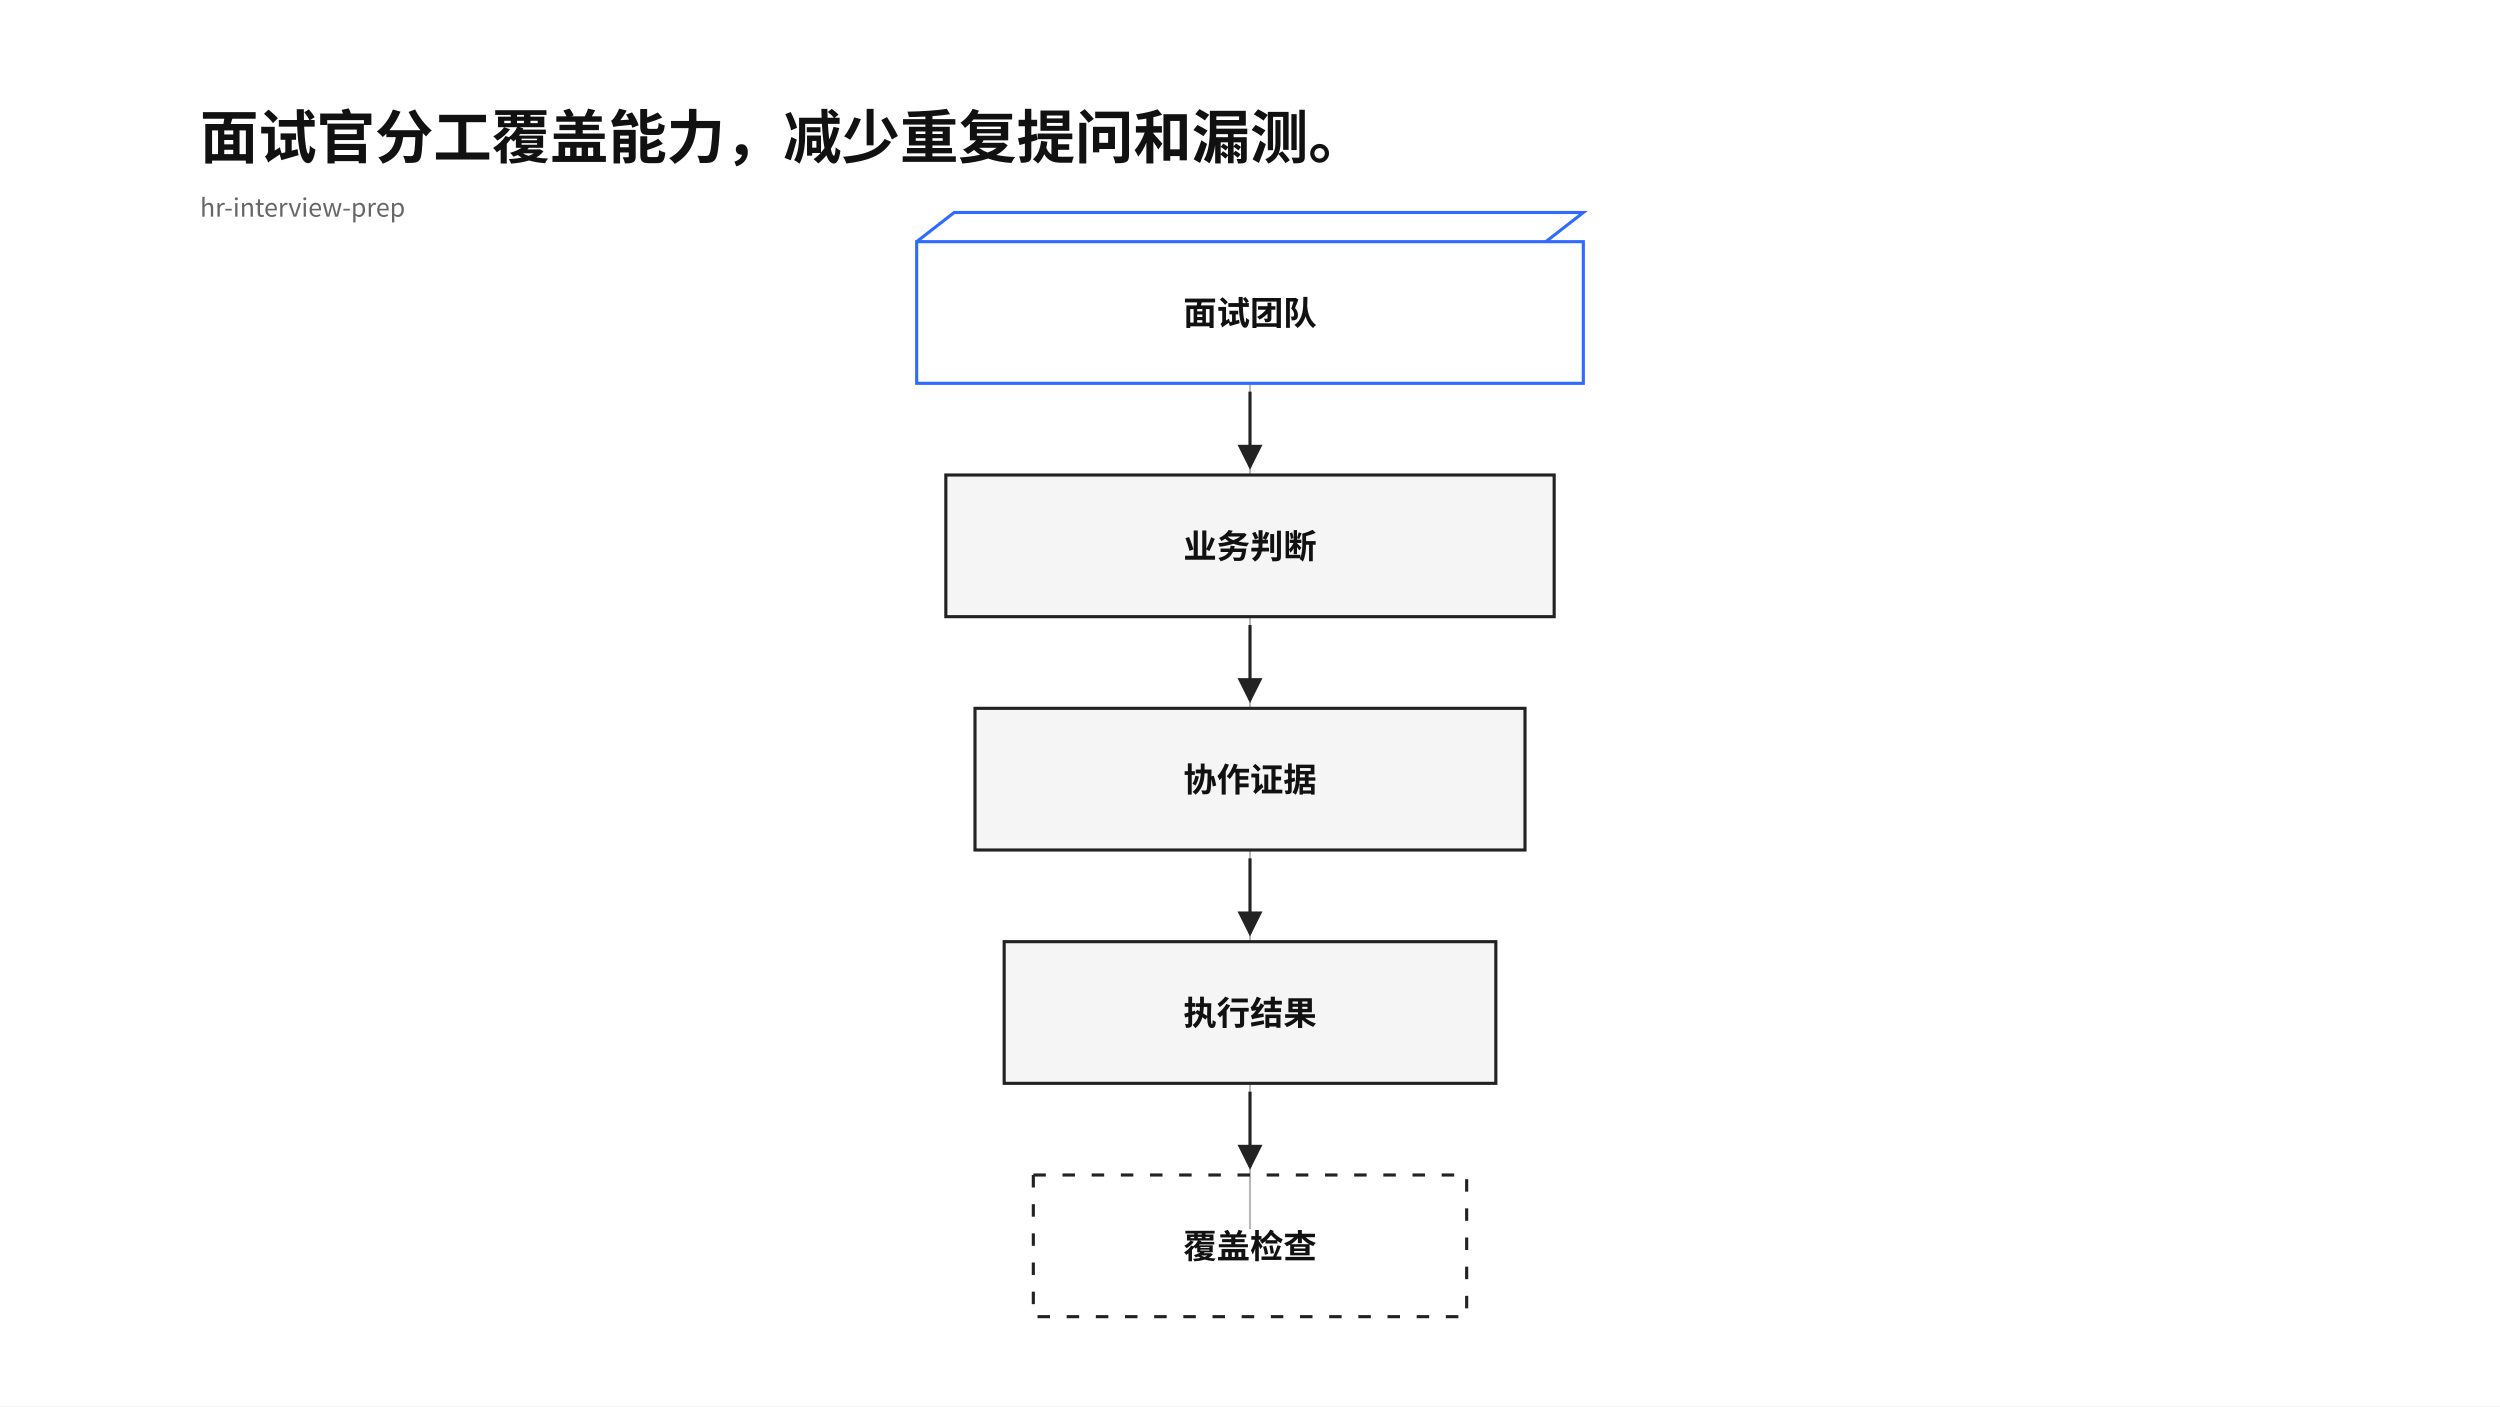
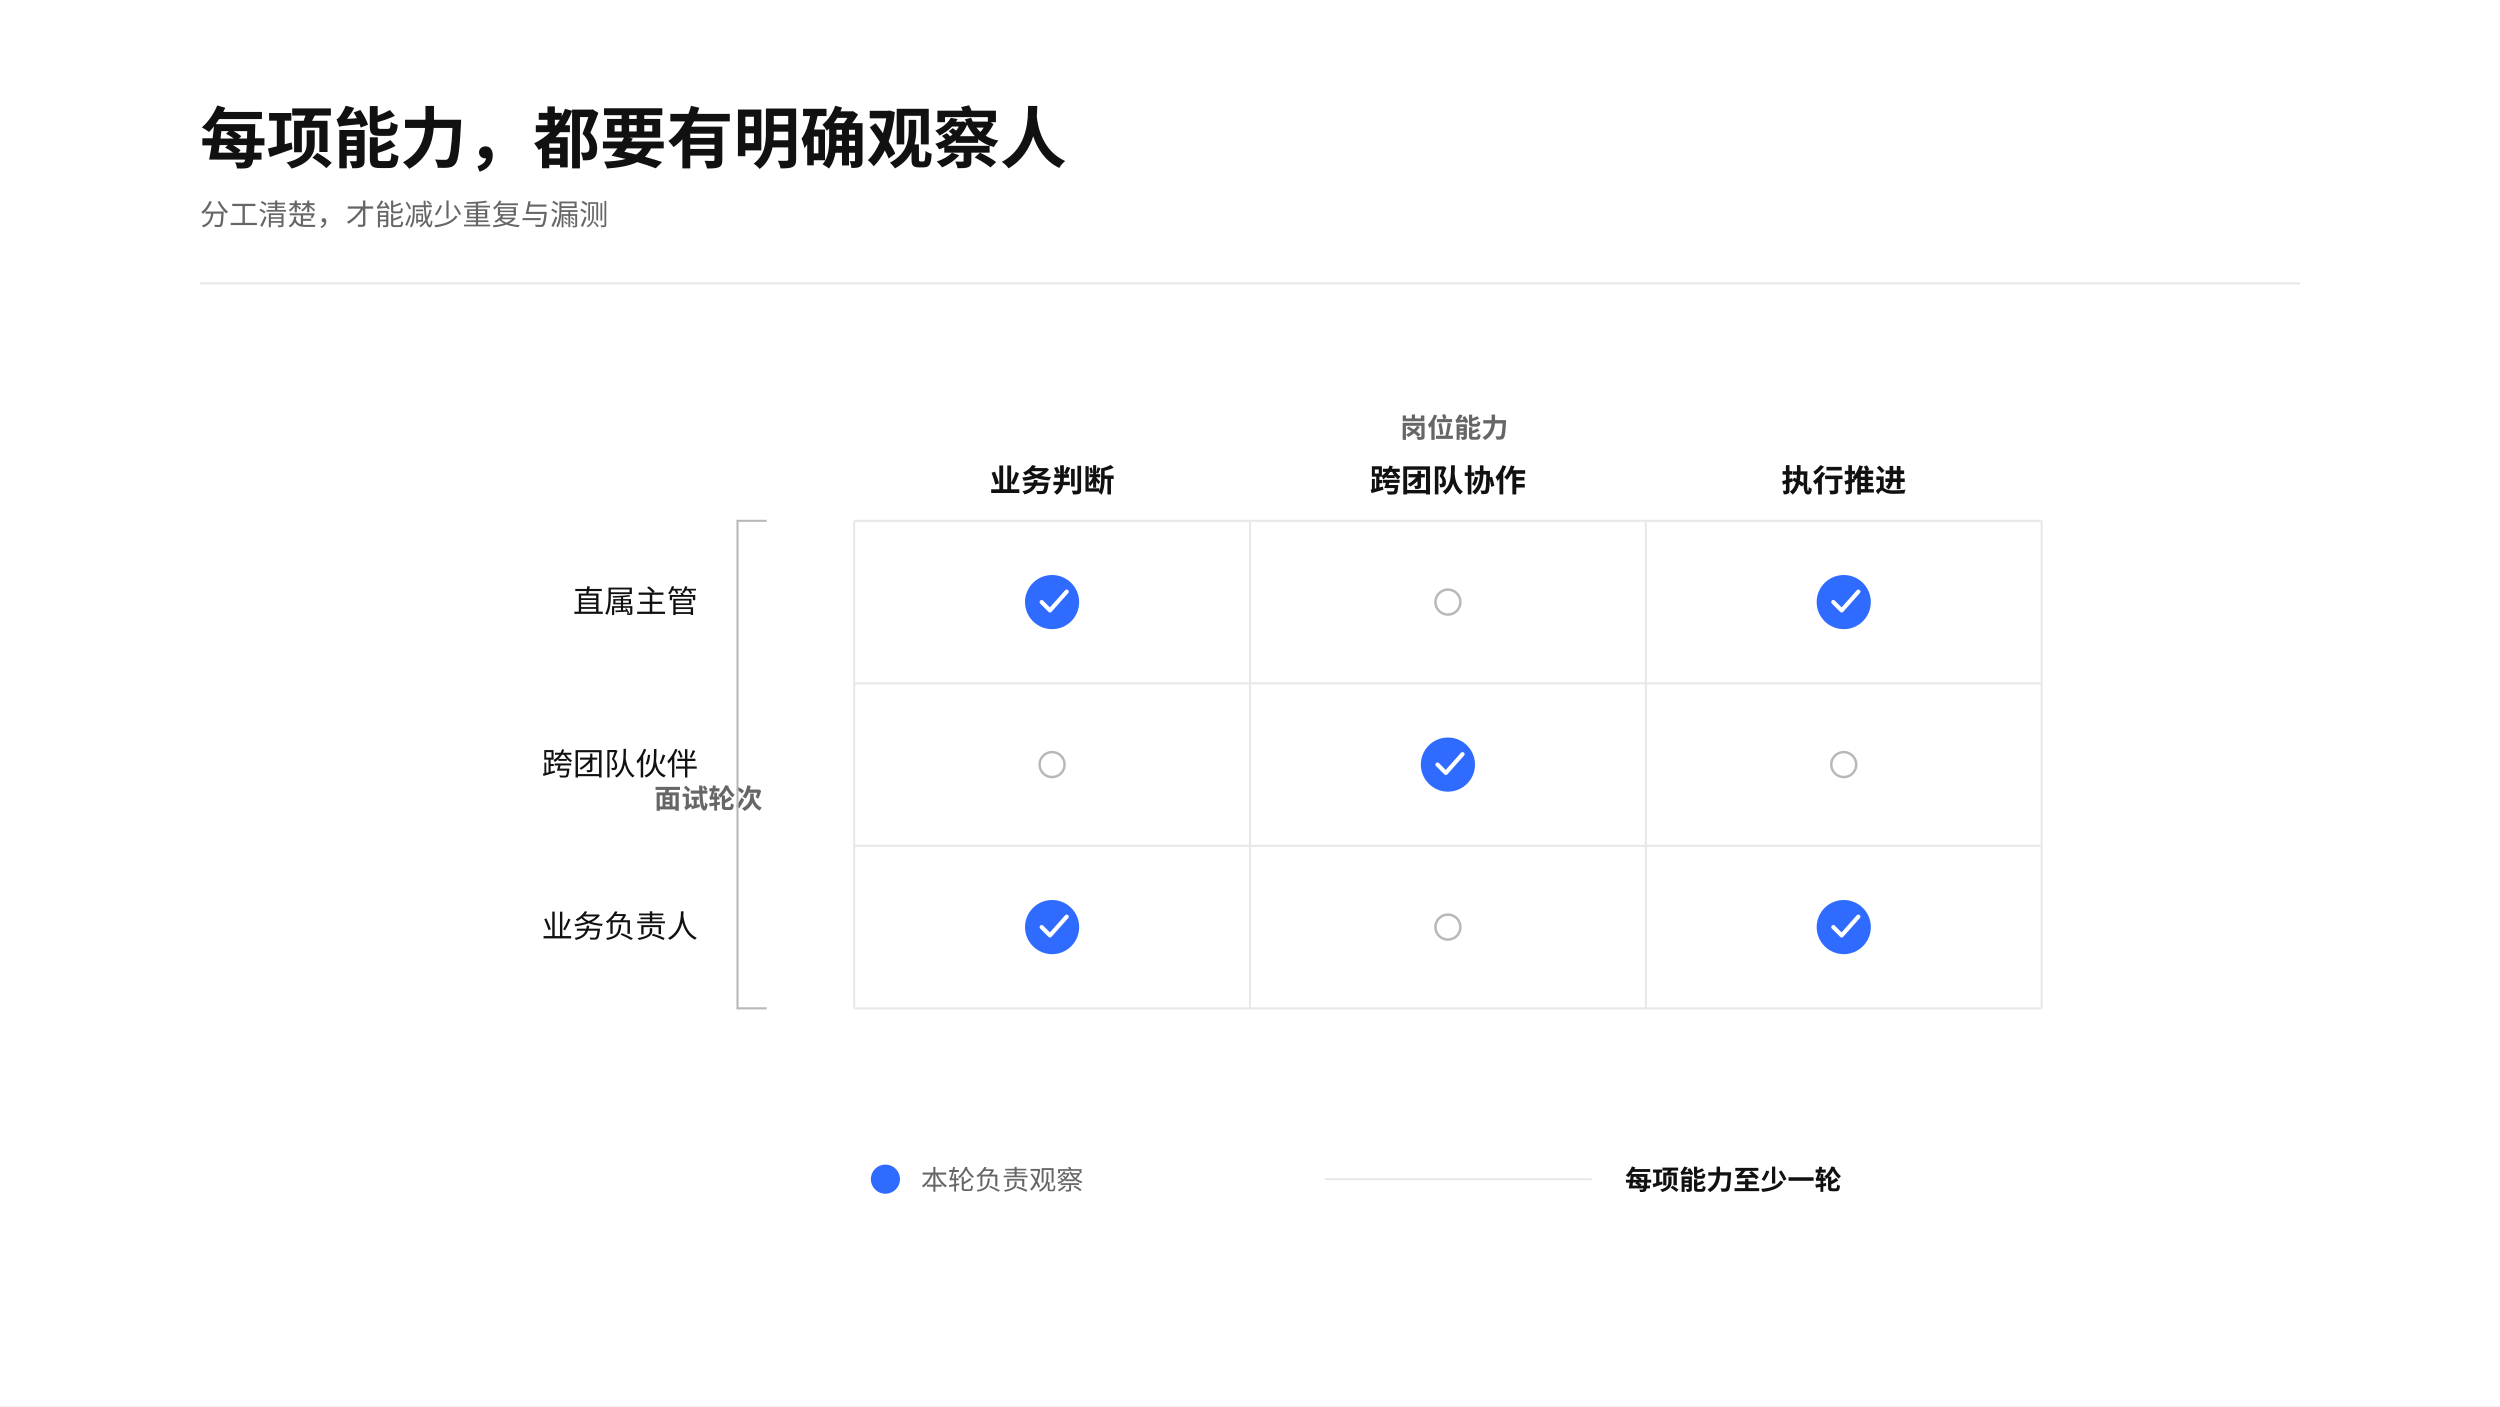
<svg xmlns="http://www.w3.org/2000/svg" width="1200" height="675" viewBox="0 0 1200 675">
  <defs>
    <marker id="arrow" markerWidth="8" markerHeight="8" refX="7" refY="4" orient="auto" markerUnits="strokeWidth">
      <path d="M 0 0 L 8 4 L 0 8 z" fill="#222222" />
    </marker>
  </defs>
  <rect width="1200" height="675" fill="#FFFFFF" />
-   <text x="96" y="76" text-anchor="start" font-family="-apple-system,BlinkMacSystemFont,'PingFang SC','Noto Sans CJK SC',sans-serif" font-size="28px" font-weight="600" fill="#111111">面试官分工覆盖能力，减少重复提问和漏测。</text>
-   <text x="96" y="104" text-anchor="start" font-family="-apple-system,BlinkMacSystemFont,'PingFang SC','Noto Sans CJK SC',sans-serif" font-size="12px" font-weight="400" fill="#666666">hr-interview-prep</text>
-   <line x1="600" y1="130" x2="600" y2="590" stroke="#B8B8B8" stroke-width="1" />
-   <line x1="600" y1="188" x2="600" y2="224" stroke="#222222" stroke-width="1.5" marker-end="url(#arrow)" />
-   <line x1="600" y1="300" x2="600" y2="336" stroke="#222222" stroke-width="1.5" marker-end="url(#arrow)" />
-   <line x1="600" y1="412" x2="600" y2="448" stroke="#222222" stroke-width="1.5" marker-end="url(#arrow)" />
-   <line x1="600" y1="524" x2="600" y2="560" stroke="#222222" stroke-width="1.5" marker-end="url(#arrow)" />
-   <path d="M 440.0 116.0 l 18 -14 h 302 l -18 14" fill="none" stroke="#2F6BFF" stroke-width="1.5" />
-   <rect x="440.0" y="116.0" width="320" height="68" fill="#FFFFFF" stroke="#2F6BFF" stroke-width="1.5" data-node="panel" />
-   <text x="600" y="156" text-anchor="middle" font-family="-apple-system,BlinkMacSystemFont,'PingFang SC','Noto Sans CJK SC',sans-serif" font-size="16px" font-weight="600" fill="#111111">面试团队</text>
-   <rect x="454.0" y="228.0" width="292" height="68" fill="#F5F5F5" stroke="#222222" stroke-width="1.5" data-node="business" />
-   <text x="600" y="268" text-anchor="middle" font-family="-apple-system,BlinkMacSystemFont,'PingFang SC','Noto Sans CJK SC',sans-serif" font-size="16px" font-weight="600" fill="#111111">业务判断</text>
-   <rect x="468.0" y="340.0" width="264" height="68" fill="#F5F5F5" stroke="#222222" stroke-width="1.5" data-node="collaboration" />
-   <text x="600" y="380" text-anchor="middle" font-family="-apple-system,BlinkMacSystemFont,'PingFang SC','Noto Sans CJK SC',sans-serif" font-size="16px" font-weight="600" fill="#111111">协作证据</text>
-   <rect x="482.0" y="452.0" width="236" height="68" fill="#F5F5F5" stroke="#222222" stroke-width="1.5" data-node="execution" />
-   <text x="600" y="492" text-anchor="middle" font-family="-apple-system,BlinkMacSystemFont,'PingFang SC','Noto Sans CJK SC',sans-serif" font-size="16px" font-weight="600" fill="#111111">执行结果</text>
-   <rect x="496.0" y="564.0" width="208" height="68" fill="none" stroke="#222222" stroke-width="1.5" stroke-dasharray="6 8" data-node="coverage" />
-   <text x="600" y="604" text-anchor="middle" font-family="-apple-system,BlinkMacSystemFont,'PingFang SC','Noto Sans CJK SC',sans-serif" font-size="16px" font-weight="600" fill="#111111">覆盖检查</text>
+   <text x="96" y="78" text-anchor="start" font-family="-apple-system,BlinkMacSystemFont,'PingFang SC','Noto Sans CJK SC',sans-serif" font-size="32px" font-weight="650" letter-spacing="0px" fill="#111111">每项能力，都要有明确观察人</text>
+   <text x="96" y="108" text-anchor="start" font-family="-apple-system,BlinkMacSystemFont,'PingFang SC','Noto Sans CJK SC',sans-serif" font-size="14px" font-weight="400" letter-spacing="0px" fill="#666666">分工清楚，才能减少重复与漏测</text>
+   <line x1="96" y1="136" x2="1104" y2="136" stroke="#E8E8E8" stroke-width="1" />
+   <text x="698" y="210" text-anchor="middle" font-family="-apple-system,BlinkMacSystemFont,'PingFang SC','Noto Sans CJK SC',sans-serif" font-size="13px" font-weight="600" letter-spacing="0px" fill="#666666">岗位能力</text>
+   <text x="340" y="388" text-anchor="middle" font-family="-apple-system,BlinkMacSystemFont,'PingFang SC','Noto Sans CJK SC',sans-serif" font-size="13px" font-weight="600" letter-spacing="0px" fill="#666666">面试轮次</text>
+   <path d="M 368 250 h -14 v 234 h 14" fill="none" stroke="#B8B8B8" stroke-width="1" />
+   <text x="505.0" y="236" text-anchor="middle" font-family="-apple-system,BlinkMacSystemFont,'PingFang SC','Noto Sans CJK SC',sans-serif" font-size="15px" font-weight="600" letter-spacing="0px" fill="#111111">业务判断</text>
+   <text x="695.0" y="236" text-anchor="middle" font-family="-apple-system,BlinkMacSystemFont,'PingFang SC','Noto Sans CJK SC',sans-serif" font-size="15px" font-weight="600" letter-spacing="0px" fill="#111111">跨团队协作</text>
+   <text x="885.0" y="236" text-anchor="middle" font-family="-apple-system,BlinkMacSystemFont,'PingFang SC','Noto Sans CJK SC',sans-serif" font-size="15px" font-weight="600" letter-spacing="0px" fill="#111111">执行推进</text>
+   <text x="335" y="294.0" text-anchor="end" font-family="-apple-system,BlinkMacSystemFont,'PingFang SC','Noto Sans CJK SC',sans-serif" font-size="15px" font-weight="500" letter-spacing="0px" fill="#111111">直属主管</text>
+   <text x="335" y="372.0" text-anchor="end" font-family="-apple-system,BlinkMacSystemFont,'PingFang SC','Noto Sans CJK SC',sans-serif" font-size="15px" font-weight="500" letter-spacing="0px" fill="#111111">跨团队伙伴</text>
+   <text x="335" y="450.0" text-anchor="end" font-family="-apple-system,BlinkMacSystemFont,'PingFang SC','Noto Sans CJK SC',sans-serif" font-size="15px" font-weight="500" letter-spacing="0px" fill="#111111">业务负责人</text>
+   <line x1="410" y1="250" x2="410" y2="484" stroke="#E8E8E8" stroke-width="1" />
+   <line x1="600" y1="250" x2="600" y2="484" stroke="#E8E8E8" stroke-width="1" />
+   <line x1="790" y1="250" x2="790" y2="484" stroke="#E8E8E8" stroke-width="1" />
+   <line x1="980" y1="250" x2="980" y2="484" stroke="#E8E8E8" stroke-width="1" />
+   <line x1="410" y1="250" x2="980" y2="250" stroke="#E8E8E8" stroke-width="1" />
+   <line x1="410" y1="328" x2="980" y2="328" stroke="#E8E8E8" stroke-width="1" />
+   <line x1="410" y1="406" x2="980" y2="406" stroke="#E8E8E8" stroke-width="1" />
+   <line x1="410" y1="484" x2="980" y2="484" stroke="#E8E8E8" stroke-width="1" />
+   <circle cx="505.0" cy="289.0" r="13" fill="#2F6BFF" />
+   <path d="M 500.0 289.0 l 4 4 l 8 -9" fill="none" stroke="#FFFFFF" stroke-width="2" stroke-linecap="round" stroke-linejoin="round" />
+   <circle cx="695.0" cy="289.0" r="6" fill="#FFFFFF" stroke="#B8B8B8" stroke-width="1.2" />
+   <circle cx="885.0" cy="289.0" r="13" fill="#2F6BFF" />
+   <path d="M 880.0 289.0 l 4 4 l 8 -9" fill="none" stroke="#FFFFFF" stroke-width="2" stroke-linecap="round" stroke-linejoin="round" />
+   <circle cx="505.0" cy="367.0" r="6" fill="#FFFFFF" stroke="#B8B8B8" stroke-width="1.2" />
+   <circle cx="695.0" cy="367.0" r="13" fill="#2F6BFF" />
+   <path d="M 690.0 367.0 l 4 4 l 8 -9" fill="none" stroke="#FFFFFF" stroke-width="2" stroke-linecap="round" stroke-linejoin="round" />
+   <circle cx="885.0" cy="367.0" r="6" fill="#FFFFFF" stroke="#B8B8B8" stroke-width="1.2" />
+   <circle cx="505.0" cy="445.0" r="13" fill="#2F6BFF" />
+   <path d="M 500.0 445.0 l 4 4 l 8 -9" fill="none" stroke="#FFFFFF" stroke-width="2" stroke-linecap="round" stroke-linejoin="round" />
+   <circle cx="695.0" cy="445.0" r="6" fill="#FFFFFF" stroke="#B8B8B8" stroke-width="1.2" />
+   <circle cx="885.0" cy="445.0" r="13" fill="#2F6BFF" />
+   <path d="M 880.0 445.0 l 4 4 l 8 -9" fill="none" stroke="#FFFFFF" stroke-width="2" stroke-linecap="round" stroke-linejoin="round" />
+   <circle cx="425" cy="566" r="7" fill="#2F6BFF" />
+   <text x="442" y="571" text-anchor="start" font-family="-apple-system,BlinkMacSystemFont,'PingFang SC','Noto Sans CJK SC',sans-serif" font-size="13px" font-weight="400" letter-spacing="0px" fill="#666666">本轮负责观察</text>
+   <line x1="636" y1="566" x2="764" y2="566" stroke="#E8E8E8" stroke-width="1" />
+   <text x="780" y="571" text-anchor="start" font-family="-apple-system,BlinkMacSystemFont,'PingFang SC','Noto Sans CJK SC',sans-serif" font-size="13px" font-weight="600" letter-spacing="0px" fill="#111111">每项能力至少一轮</text>
</svg>
